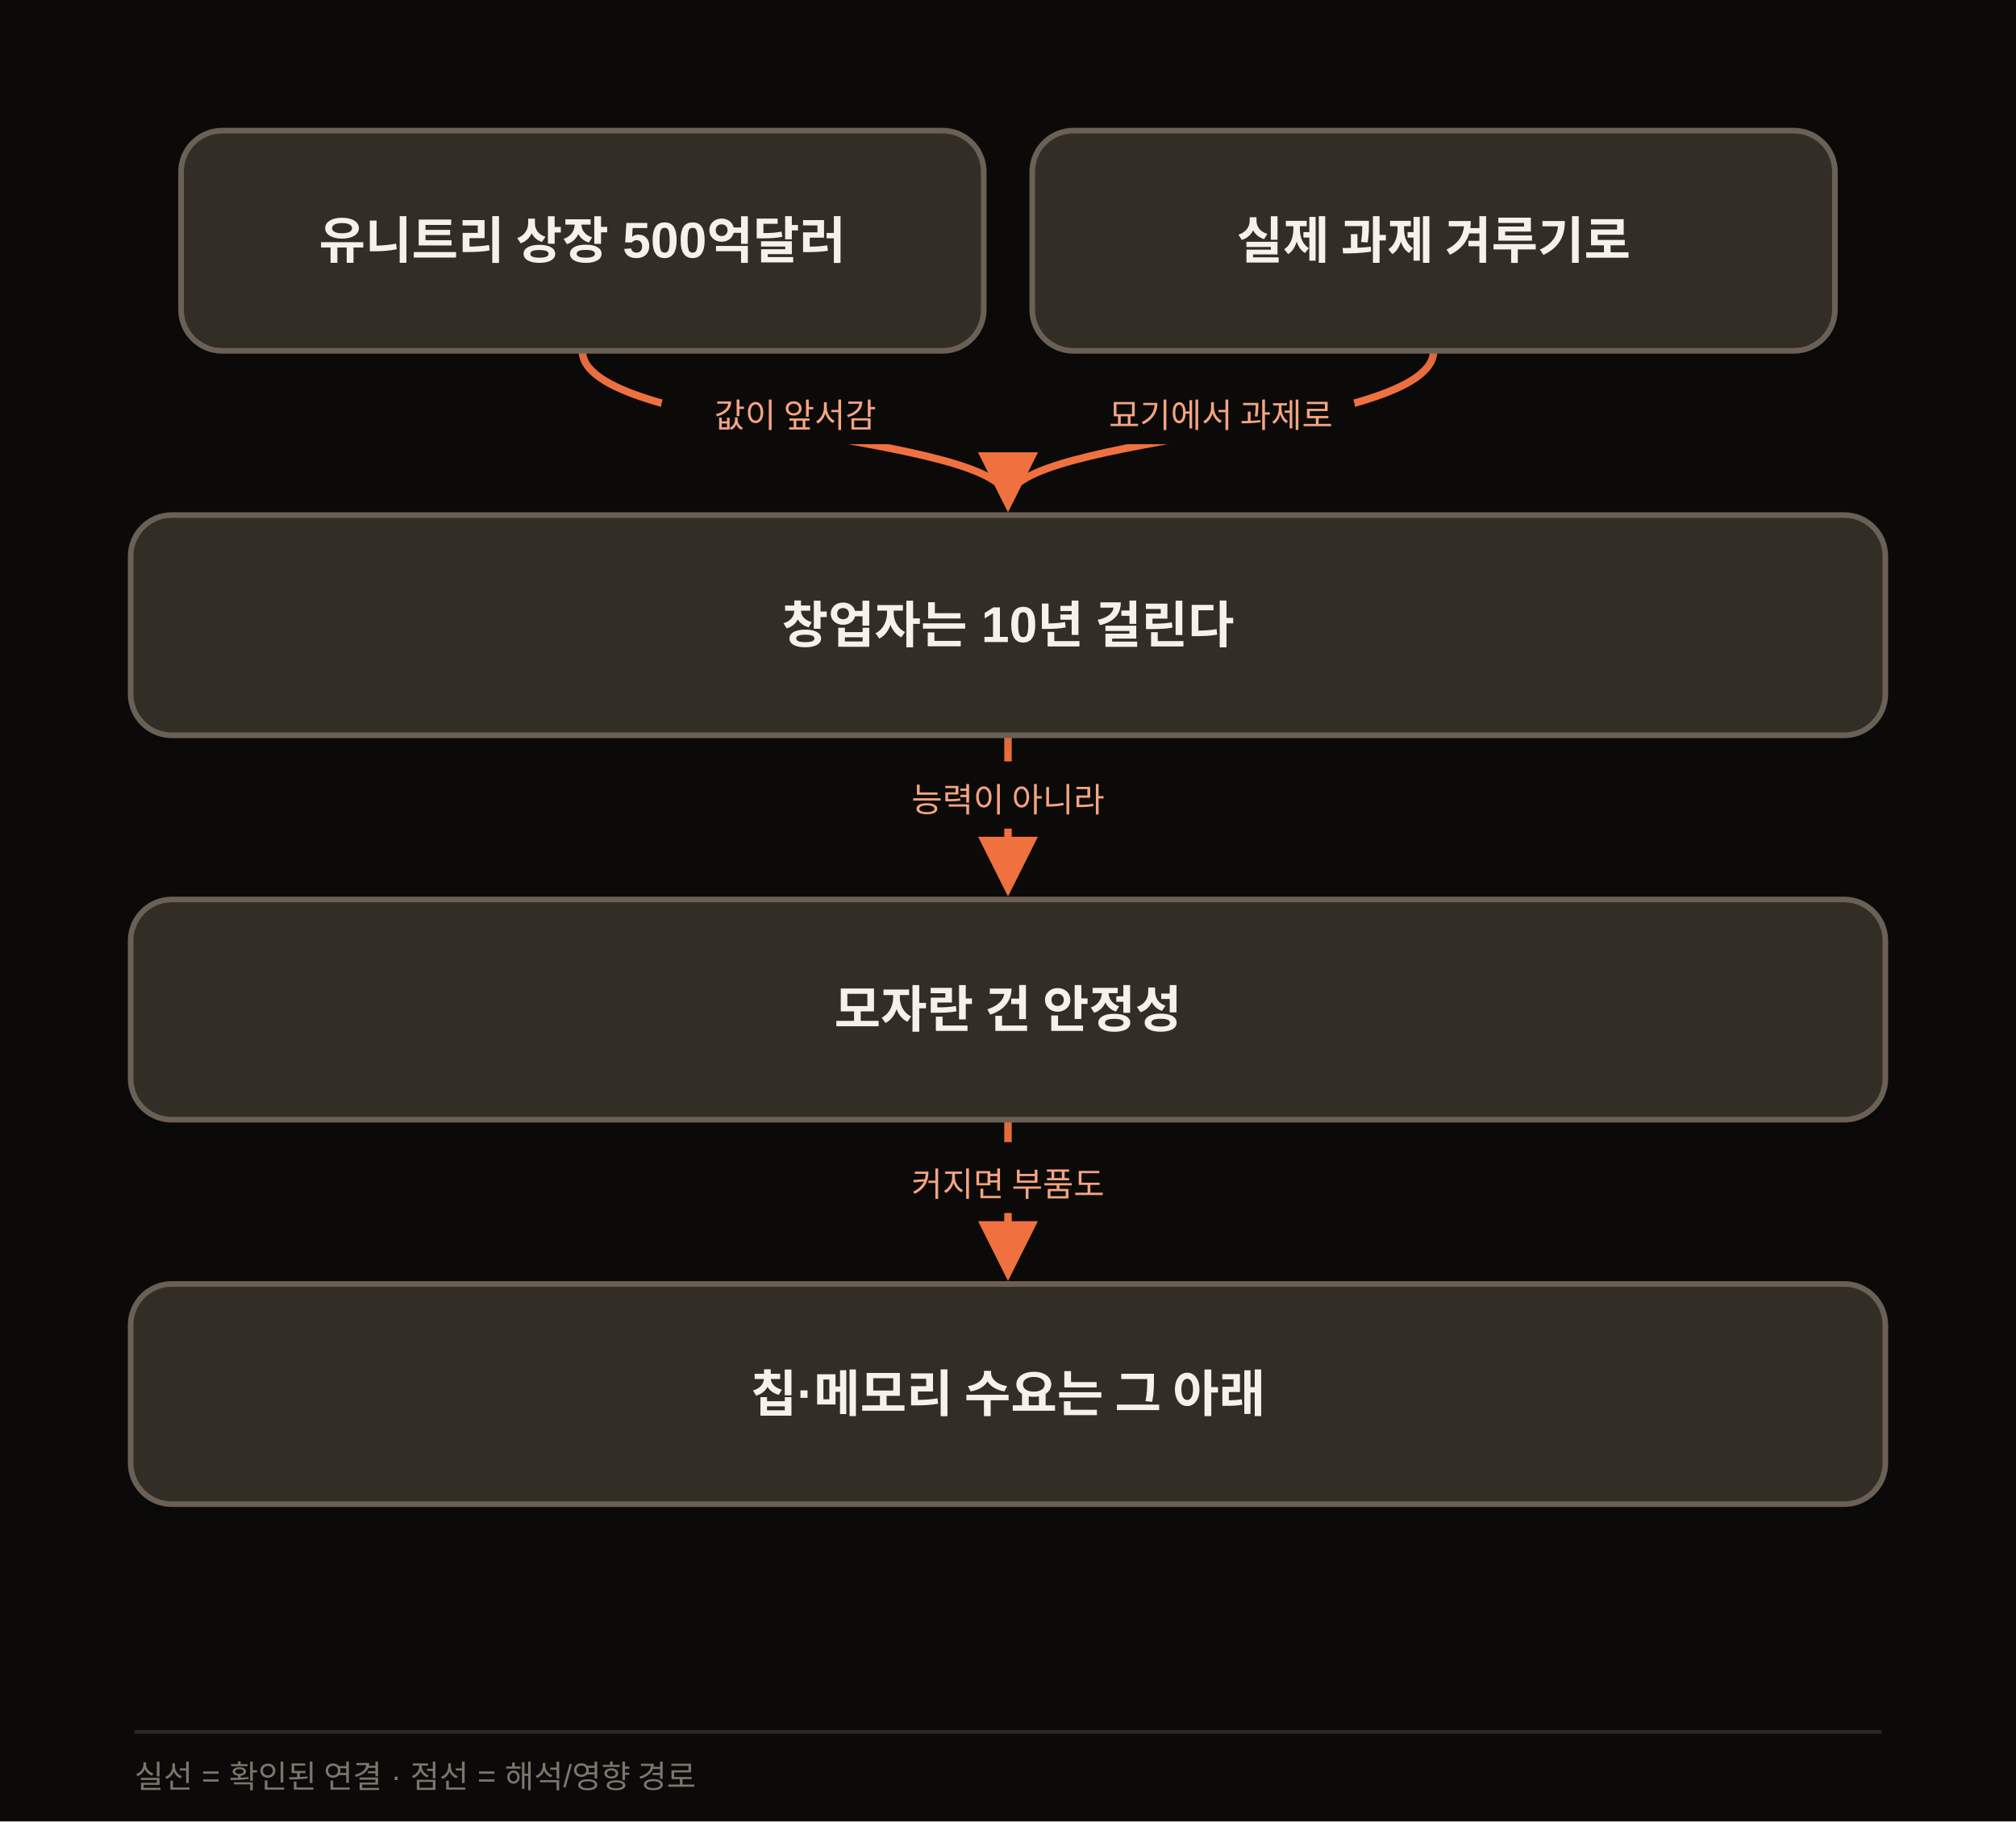
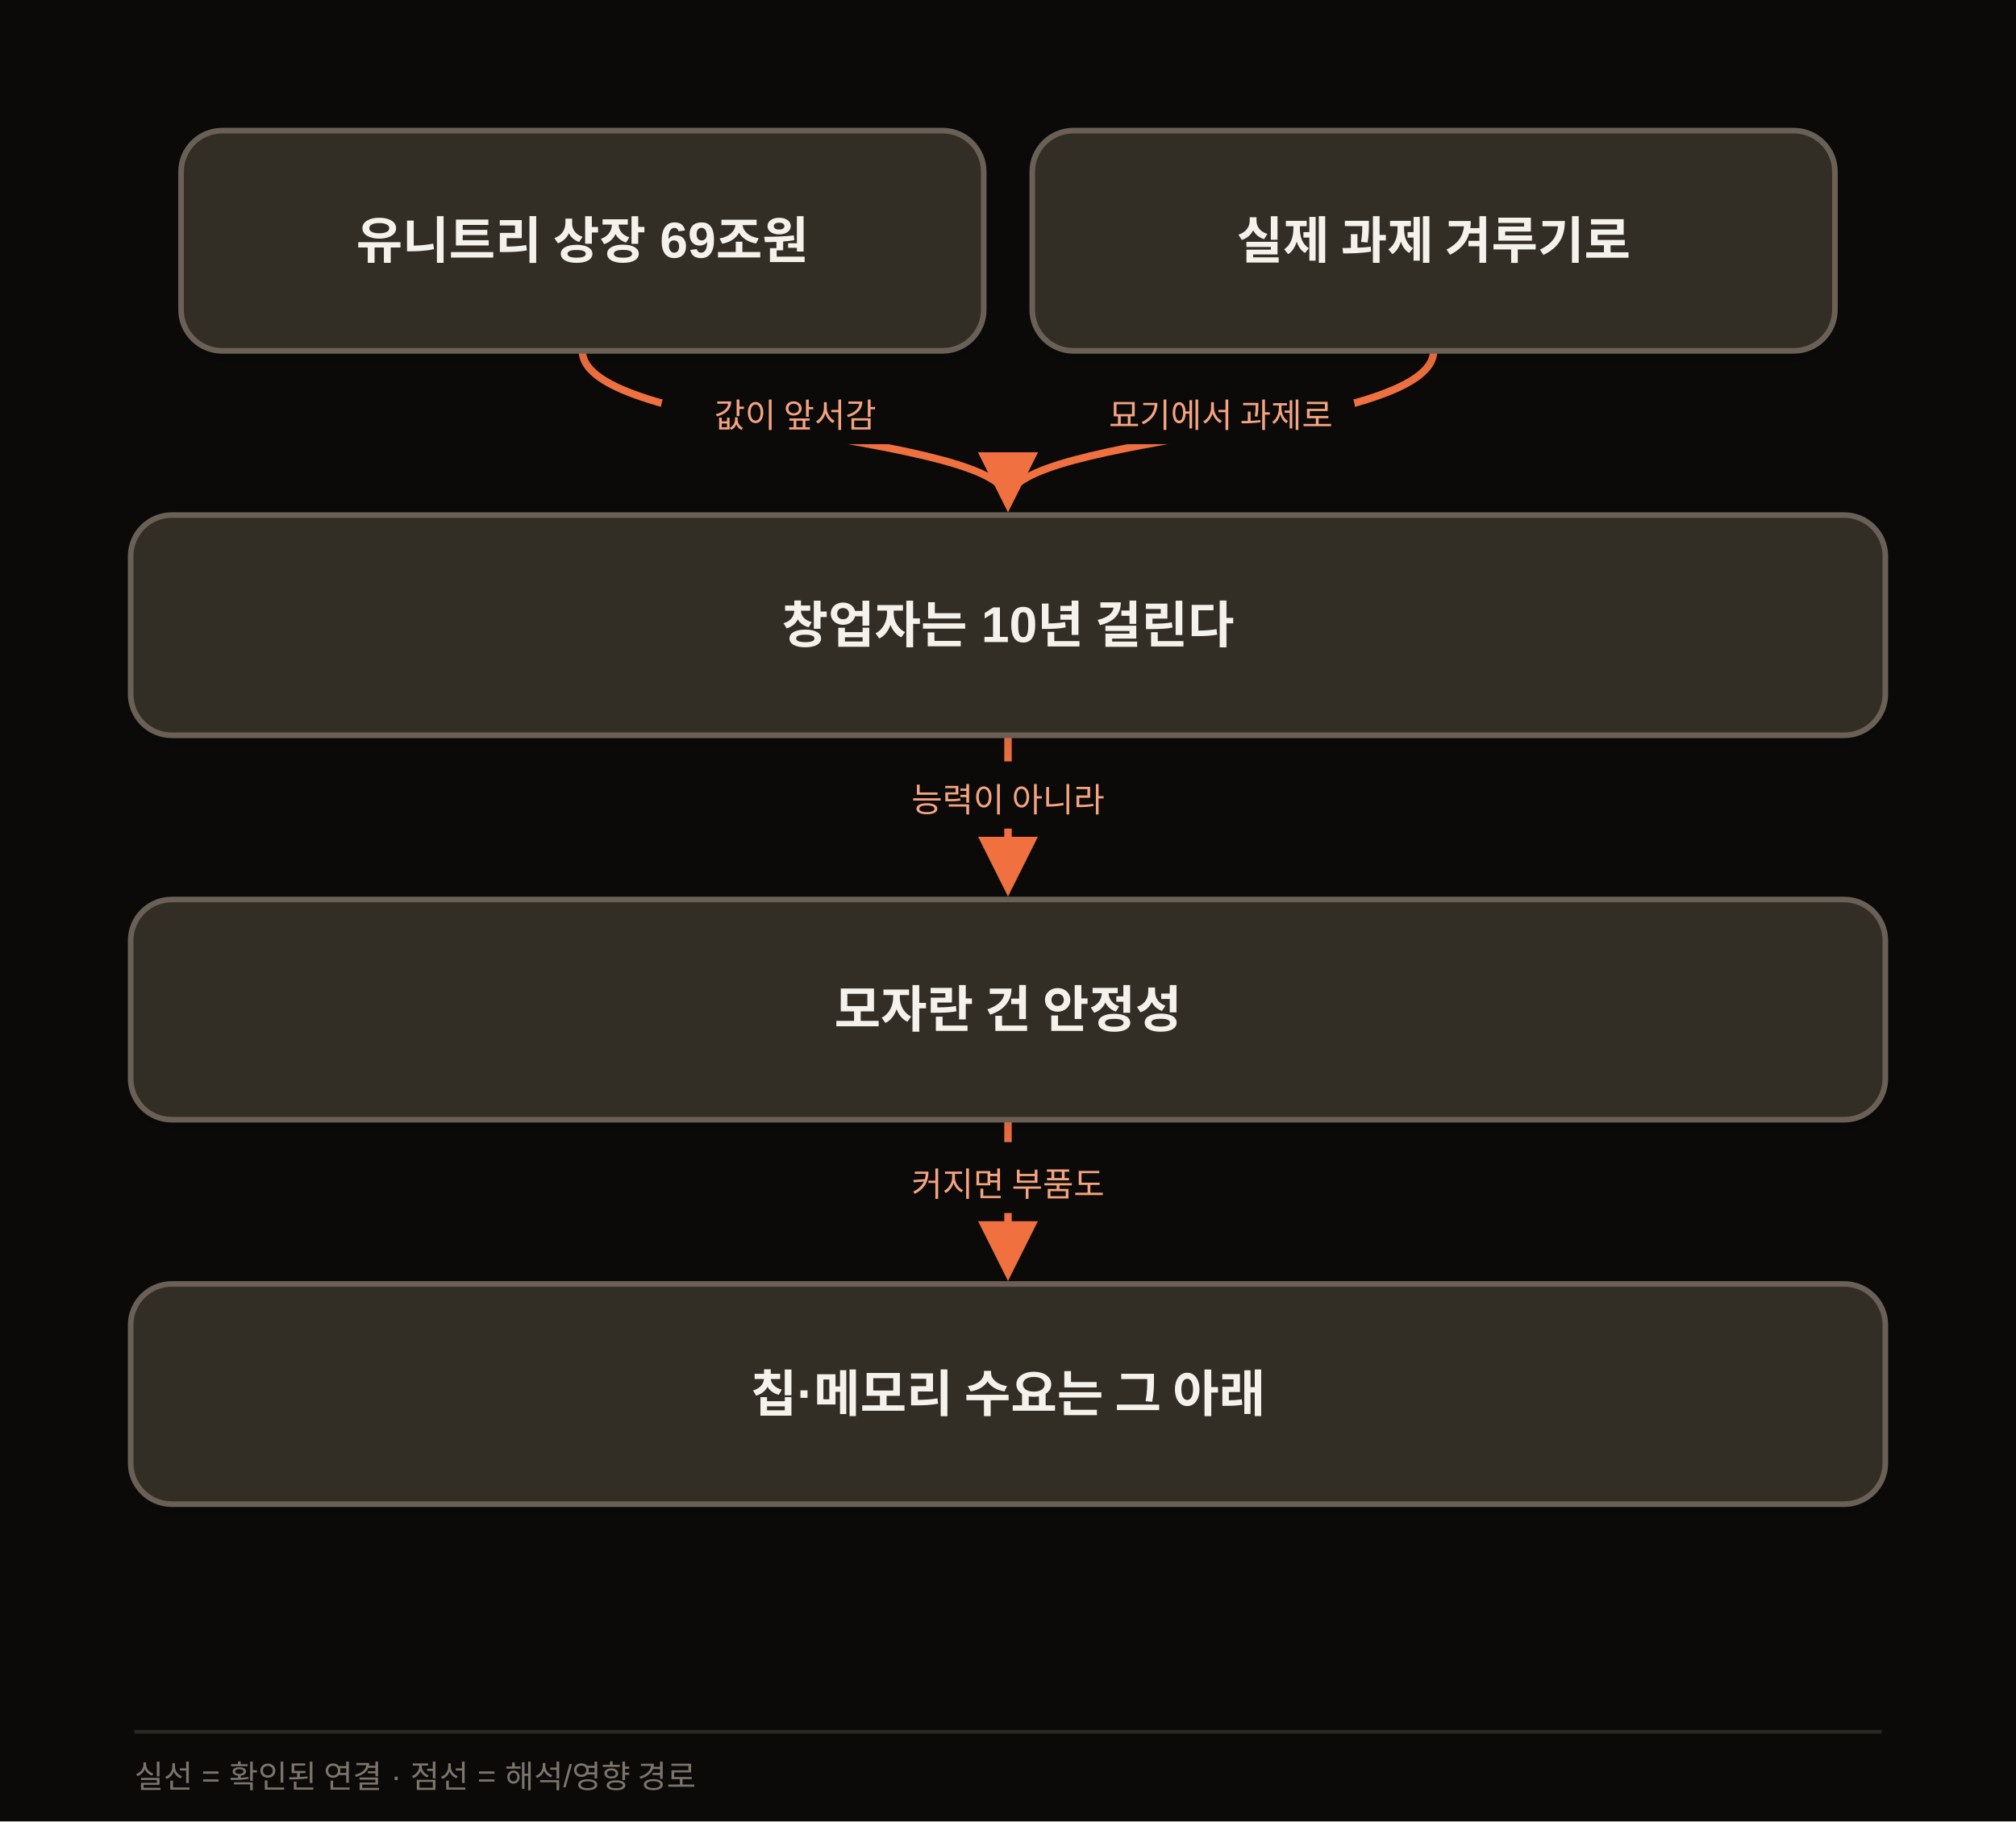
<svg xmlns="http://www.w3.org/2000/svg" width="1080" height="976" viewBox="0 0 1080 976" class="morning-diagram" data-motion-orientation="TB" data-motion-steps="7">
  <defs>
    <filter id="shadow" x="-20%" y="-20%" width="140%" height="160%">
      <feDropShadow dx="0" dy="6" stdDeviation="8" flood-color="#111111" flood-opacity=".09" />
    </filter>
    <marker id="arrow" viewBox="0 0 10 10" refX="8" refY="5" markerWidth="8" markerHeight="8" orient="auto-start-reverse">
      <path d="M 0 0 L 10 5 L 0 10 z" fill="#F07040" />
    </marker>
  </defs>
  <rect width="1080" height="976" fill="#0B0A09" />
  <g class="motion-step motion-edge" data-motion-step="1" style="--motion-delay:1360ms">
    <path d="M 312.0 188.0 C 312.0 232.0, 540.0 232.0, 540.0 268.0" fill="none" stroke="#F07040" stroke-width="4" marker-end="url(#arrow)" />
    <rect x="354.0" y="202.0" width="144" height="36" rx="18" fill="#0B0A09" />
    <text x="426.0" y="229.0" text-anchor="middle" font-family="Apple SD Gothic Neo,Malgun Gothic,Arial,sans-serif" font-size="18" fill="#F5A481">값이 앞서감</text>
  </g>
  <g class="motion-step motion-edge" data-motion-step="1" style="--motion-delay:2040ms">
    <path d="M 768.0 188.0 C 768.0 232.0, 540.0 232.0, 540.0 268.0" fill="none" stroke="#F07040" stroke-width="4" marker-end="url(#arrow)" />
    <rect x="582.0" y="202.0" width="144" height="36" rx="18" fill="#0B0A09" />
    <text x="654.0" y="229.0" text-anchor="middle" font-family="Apple SD Gothic Neo,Malgun Gothic,Arial,sans-serif" font-size="18" fill="#F5A481">묘기에서 과제로</text>
  </g>
  <g class="motion-step motion-edge" data-motion-step="3" style="--motion-delay:3400ms">
    <path d="M 540.0 394.0 L 540.0 474.0" fill="none" stroke="#F07040" stroke-width="4" marker-end="url(#arrow)" />
    <rect x="468.0" y="408.0" width="144" height="36" rx="18" fill="#0B0A09" />
    <text x="540.0" y="435.0" text-anchor="middle" font-family="Apple SD Gothic Neo,Malgun Gothic,Arial,sans-serif" font-size="18" fill="#F5A481">능력이 아니라</text>
  </g>
  <g class="motion-step motion-edge" data-motion-step="5" style="--motion-delay:4760ms">
    <path d="M 540.0 600.0 L 540.0 680.0" fill="none" stroke="#F07040" stroke-width="4" stroke-dasharray="12 10" marker-end="url(#arrow)" />
    <rect x="468.0" y="614.0" width="144" height="36" rx="18" fill="#0B0A09" />
    <text x="540.0" y="641.0" text-anchor="middle" font-family="Apple SD Gothic Neo,Malgun Gothic,Arial,sans-serif" font-size="18" fill="#F5A481">커지면 부품도</text>
  </g>
  <g class="motion-step motion-node" data-motion-step="0" style="--motion-delay:0ms;--motion-accent-delay:640ms">
    <rect class="motion-node-shape" x="97.0" y="70.0" width="430.0" height="118.0" rx="22" fill="#332E26" stroke="#6B6156" stroke-width="3" filter="url(#shadow)" />
-     <text x="312.0" y="129.0" text-anchor="middle" dominant-baseline="middle" font-family="Apple SD Gothic Neo,Malgun Gothic,Arial,sans-serif" font-size="27" font-weight="700" fill="#F5F2EC">유니트리 상장 500억달러</text>
+     <text x="312.0" y="129.0" text-anchor="middle" dominant-baseline="middle" font-family="Apple SD Gothic Neo,Malgun Gothic,Arial,sans-serif" font-size="27" font-weight="700" fill="#F5F2EC">유니트리 상장 69조원</text>
  </g>
  <g class="motion-step motion-node" data-motion-step="0" style="--motion-delay:680ms;--motion-accent-delay:1320ms">
    <rect class="motion-node-shape" x="553.0" y="70.0" width="430.0" height="118.0" rx="22" fill="#332E26" stroke="#6B6156" stroke-width="3" filter="url(#shadow)" />
    <text x="768.0" y="129.0" text-anchor="middle" dominant-baseline="middle" font-family="Apple SD Gothic Neo,Malgun Gothic,Arial,sans-serif" font-size="27" font-weight="700" fill="#F5F2EC">실제 과제 겨루기로</text>
  </g>
  <g class="motion-step motion-node" data-motion-step="2" style="--motion-delay:2720ms;--motion-accent-delay:3360ms">
    <rect class="motion-node-shape" x="70.0" y="276.0" width="940.0" height="118.0" rx="22" fill="#332E26" stroke="#6B6156" stroke-width="3" filter="url(#shadow)" />
    <text x="540.0" y="335.0" text-anchor="middle" dominant-baseline="middle" font-family="Apple SD Gothic Neo,Malgun Gothic,Arial,sans-serif" font-size="27" font-weight="700" fill="#F5F2EC">창업자는 10년 걸린다</text>
  </g>
  <g class="motion-step motion-node" data-motion-step="4" style="--motion-delay:4080ms;--motion-accent-delay:4720ms">
    <rect class="motion-node-shape" x="70.0" y="482.0" width="940.0" height="118.0" rx="22" fill="#332E26" stroke="#6B6156" stroke-width="3" filter="url(#shadow)" />
    <text x="540.0" y="541.0" text-anchor="middle" dominant-baseline="middle" font-family="Apple SD Gothic Neo,Malgun Gothic,Arial,sans-serif" font-size="27" font-weight="700" fill="#F5F2EC">모자란 건 안정성</text>
  </g>
  <g class="motion-step motion-node" data-motion-step="6" style="--motion-delay:5440ms;--motion-accent-delay:6080ms">
    <rect class="motion-node-shape" x="70.0" y="688.0" width="940.0" height="118.0" rx="22" fill="#332E26" stroke="#6B6156" stroke-width="3" filter="url(#shadow)" />
    <text x="540.0" y="747.0" text-anchor="middle" dominant-baseline="middle" font-family="Apple SD Gothic Neo,Malgun Gothic,Arial,sans-serif" font-size="27" font-weight="700" fill="#F5F2EC">칩·메모리 수요는 그 아래</text>
  </g>
  <line x1="72" y1="928" x2="1008" y2="928" stroke="#2A2724" stroke-width="2" />
  <text x="72" y="958" font-family="Apple SD Gothic Neo,Malgun Gothic,Arial,sans-serif" font-size="17" fill="#7C756C">실선 = 확인된 연결 · 점선 = 해석/영향 경로</text>
</svg>
